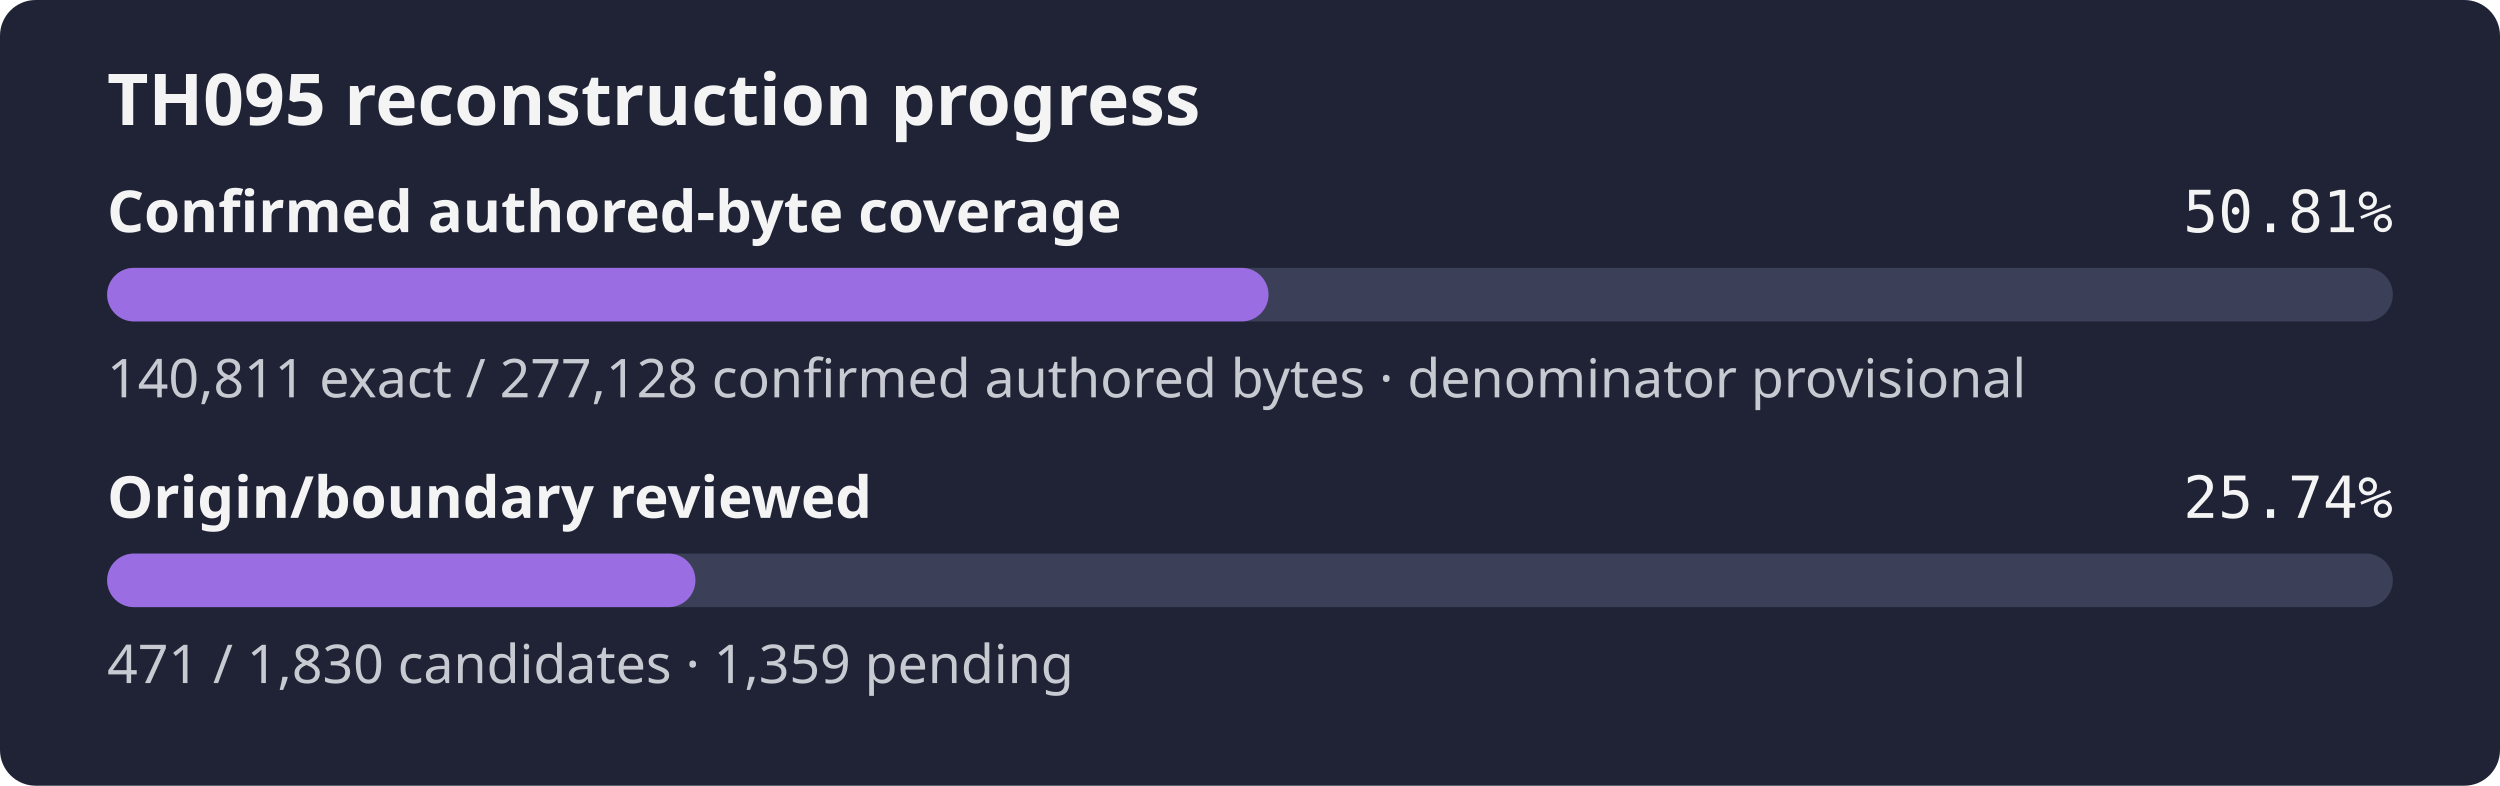
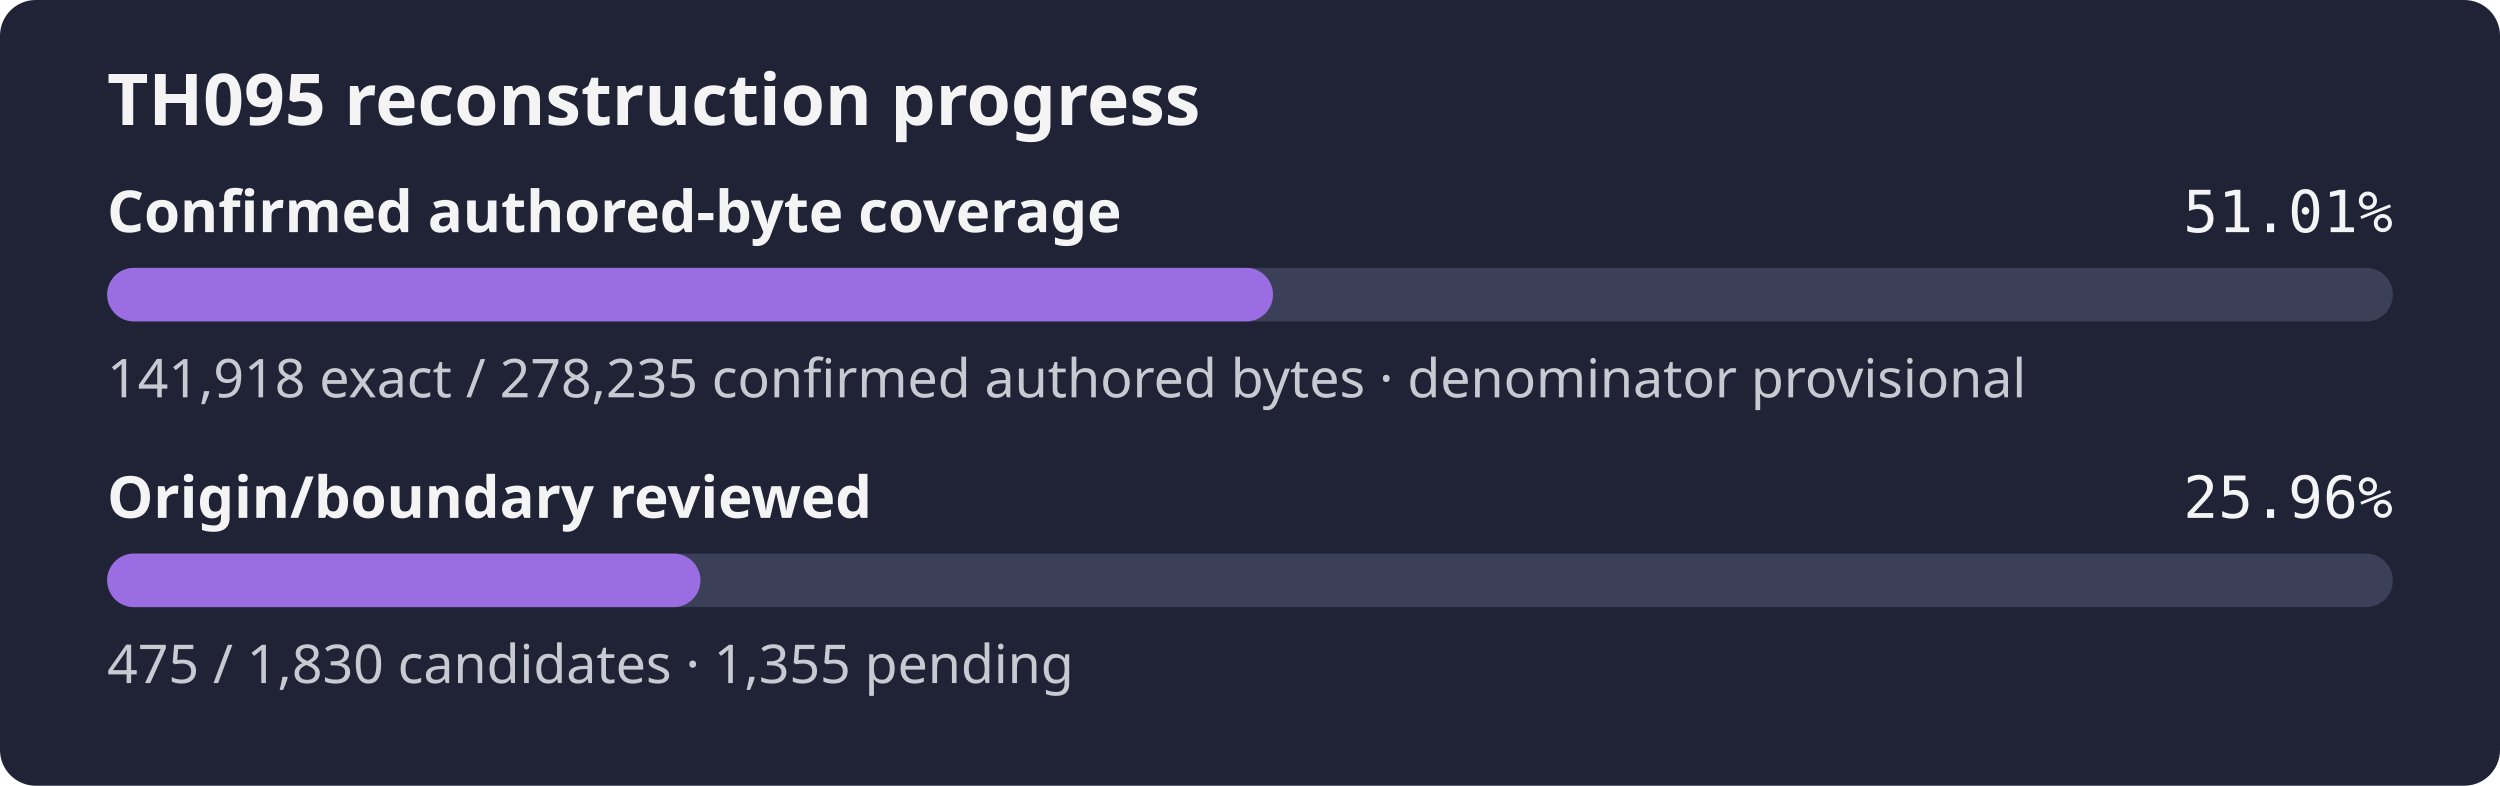
- <svg xmlns="http://www.w3.org/2000/svg" width="560" height="176" role="img" aria-label="TH095 reconstruction progress: 50.81% of the confirmed authored-byte set is exact, origin review 25.74%">
+ <svg xmlns="http://www.w3.org/2000/svg" width="560" height="176" role="img" aria-label="TH095 reconstruction progress: 51.01% of the confirmed authored-byte set is exact, origin review 25.96%">
  <rect width="560" height="176" rx="8" fill="#1f2335" />
  <text x="24" y="28" fill="#f4f4f5" font-family="sans-serif" font-size="16" font-weight="600">TH095 reconstruction progress</text>
  <text x="24" y="52" fill="#f4f4f5" font-family="sans-serif" font-size="13" font-weight="600">Confirmed authored-byte coverage</text>
-   <text x="536" y="52" fill="#f4f4f5" text-anchor="end" font-family="monospace" font-size="13">50.81%</text>
+   <text x="536" y="52" fill="#f4f4f5" text-anchor="end" font-family="monospace" font-size="13">51.01%</text>
  <rect x="24" y="60" width="512" height="12" rx="6" fill="#3b4058" />
-   <rect x="24" y="60" width="260.15" height="12" rx="6" fill="#9b6de3" />
-   <text x="24" y="89" fill="#c8cad2" font-family="sans-serif" font-size="12">140,811 exact / 277,128 confirmed authored bytes · denominator provisional</text>
+   <rect x="24" y="60" width="261.15" height="12" rx="6" fill="#9b6de3" />
+   <text x="24" y="89" fill="#c8cad2" font-family="sans-serif" font-size="12">141,918 exact / 278,235 confirmed authored bytes · denominator provisional</text>
  <text x="24" y="116" fill="#f4f4f5" font-family="sans-serif" font-size="13" font-weight="600">Origin/boundary reviewed</text>
-   <text x="536" y="116" fill="#f4f4f5" text-anchor="end" font-family="monospace" font-size="13">25.74%</text>
+   <text x="536" y="116" fill="#f4f4f5" text-anchor="end" font-family="monospace" font-size="13">25.96%</text>
  <rect x="24" y="124" width="512" height="12" rx="6" fill="#3b4058" />
-   <rect x="24" y="124" width="131.78" height="12" rx="6" fill="#9b6de3" />
-   <text x="24" y="153" fill="#c8cad2" font-family="sans-serif" font-size="12">471 / 1,830 candidates · 1,359 pending</text>
+   <rect x="24" y="124" width="132.90" height="12" rx="6" fill="#9b6de3" />
+   <text x="24" y="153" fill="#c8cad2" font-family="sans-serif" font-size="12">475 / 1,830 candidates · 1,355 pending</text>
</svg>
